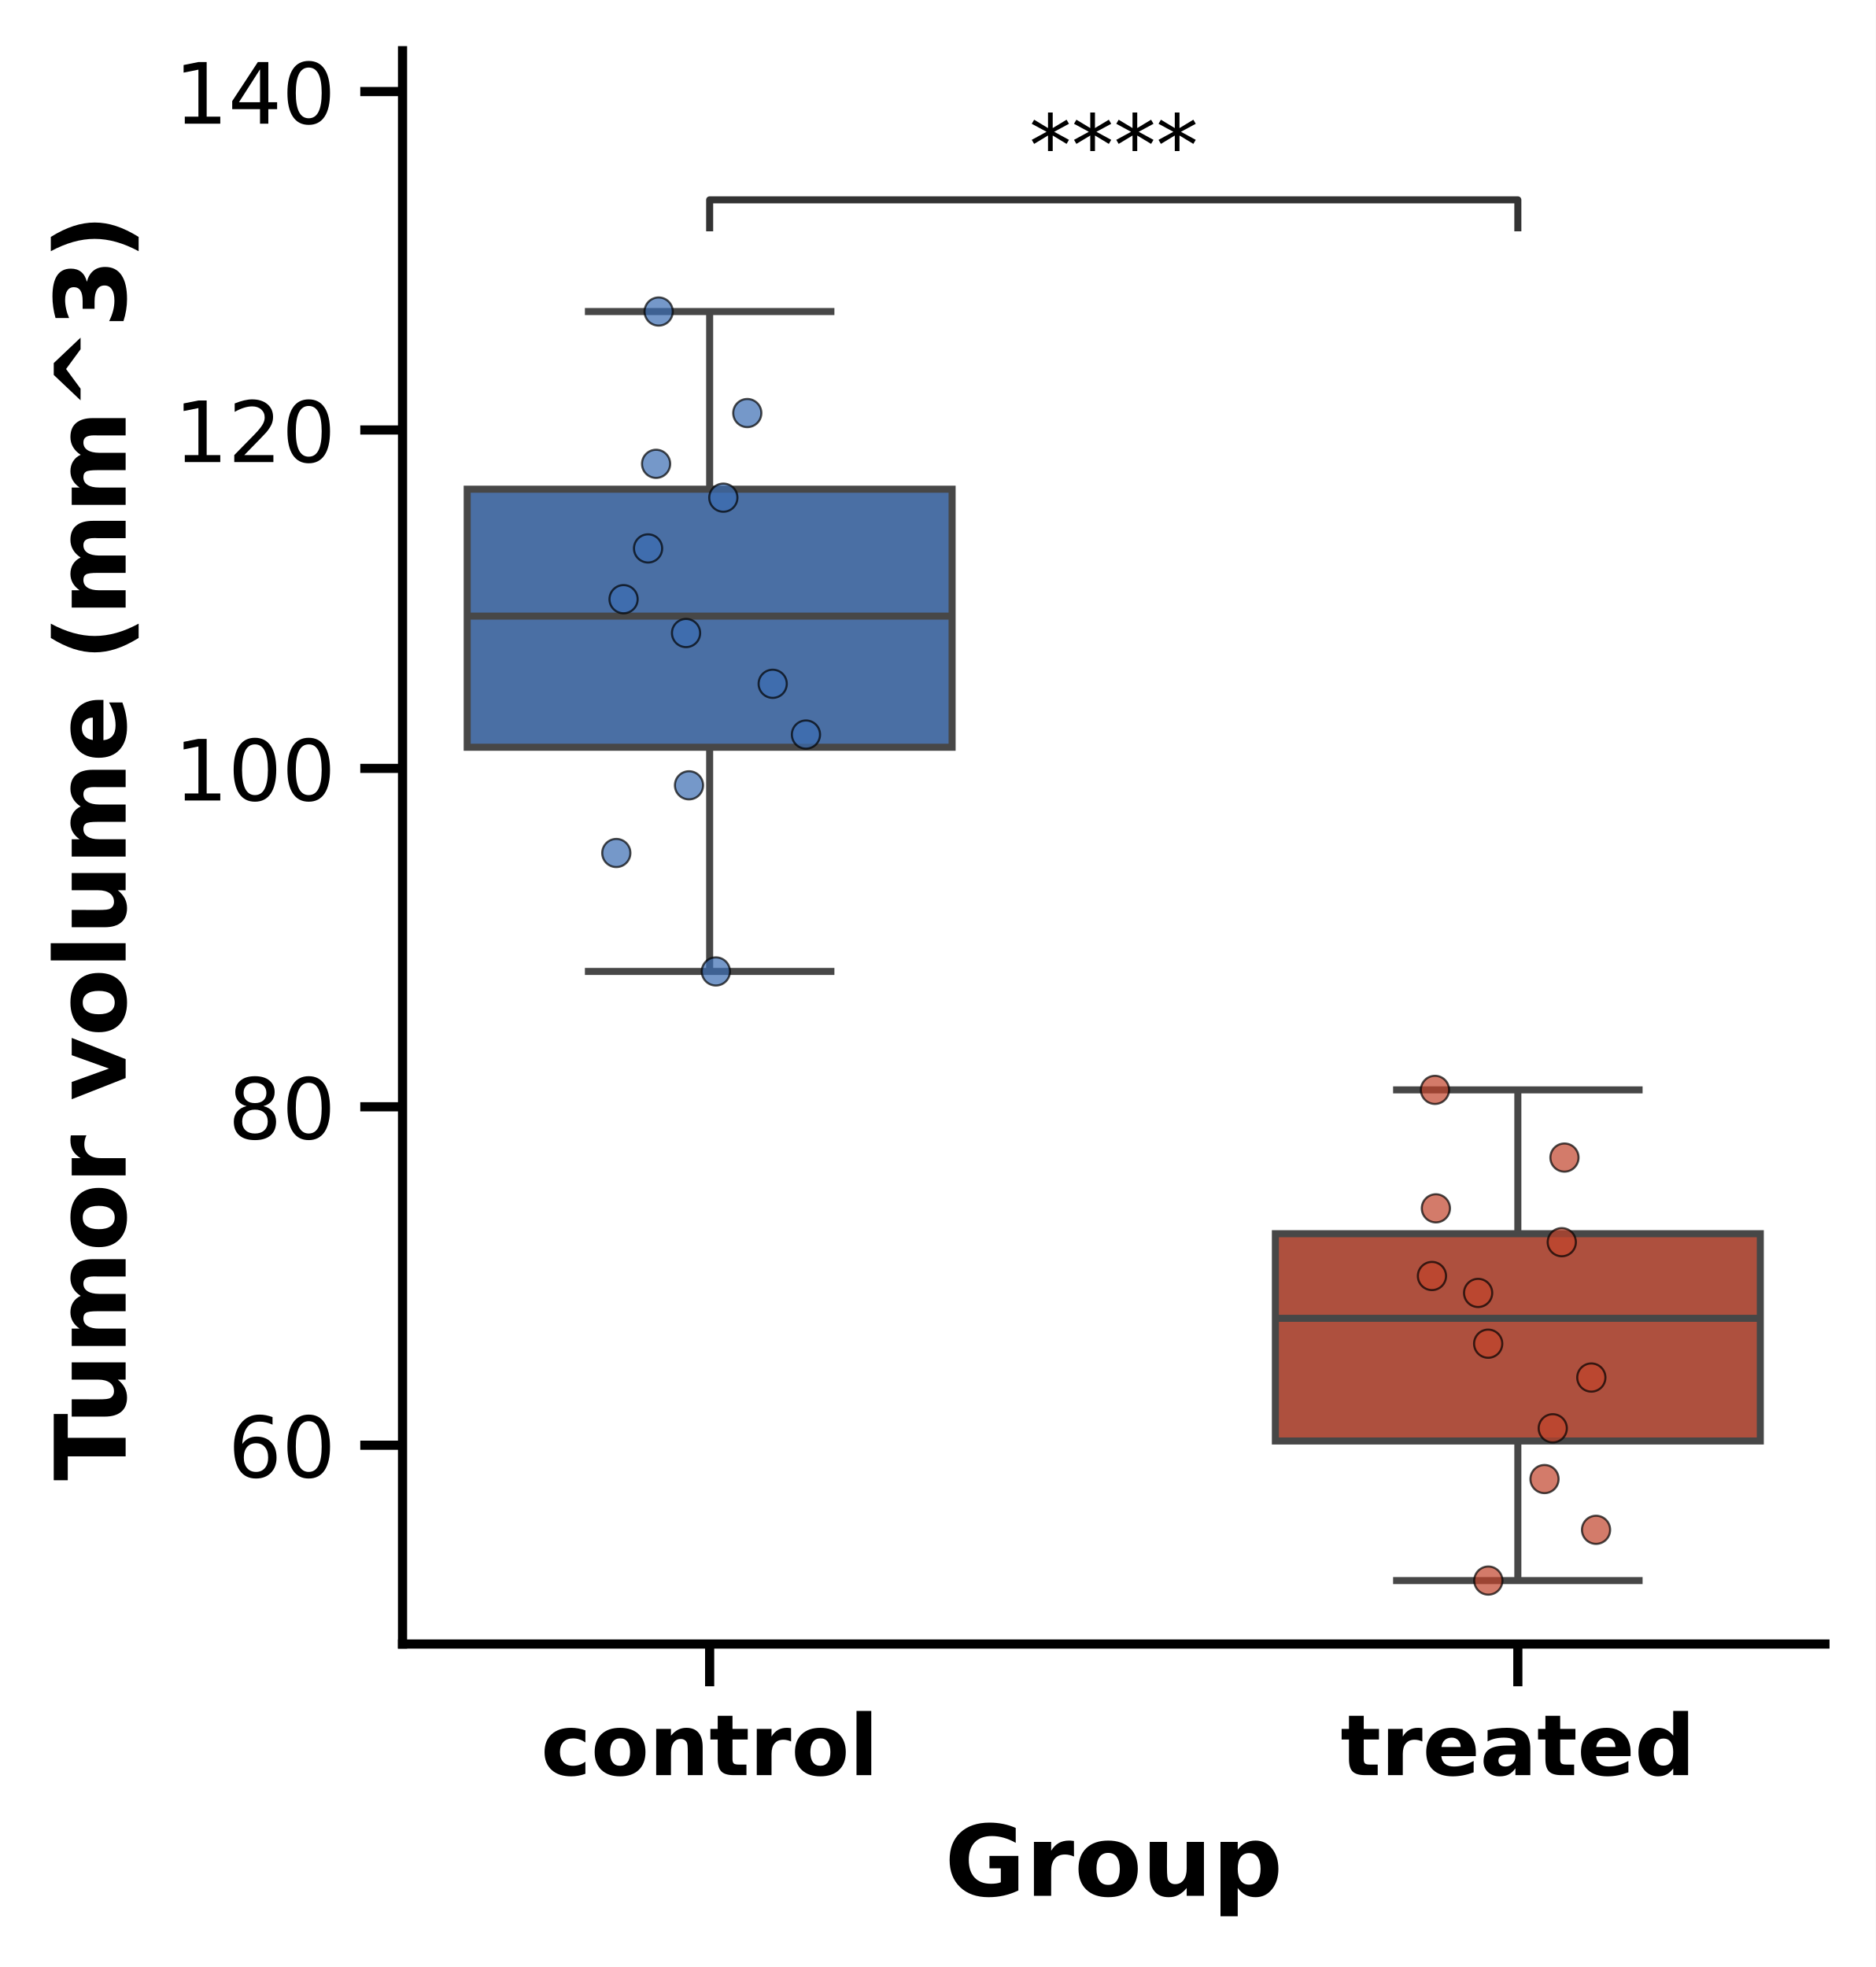
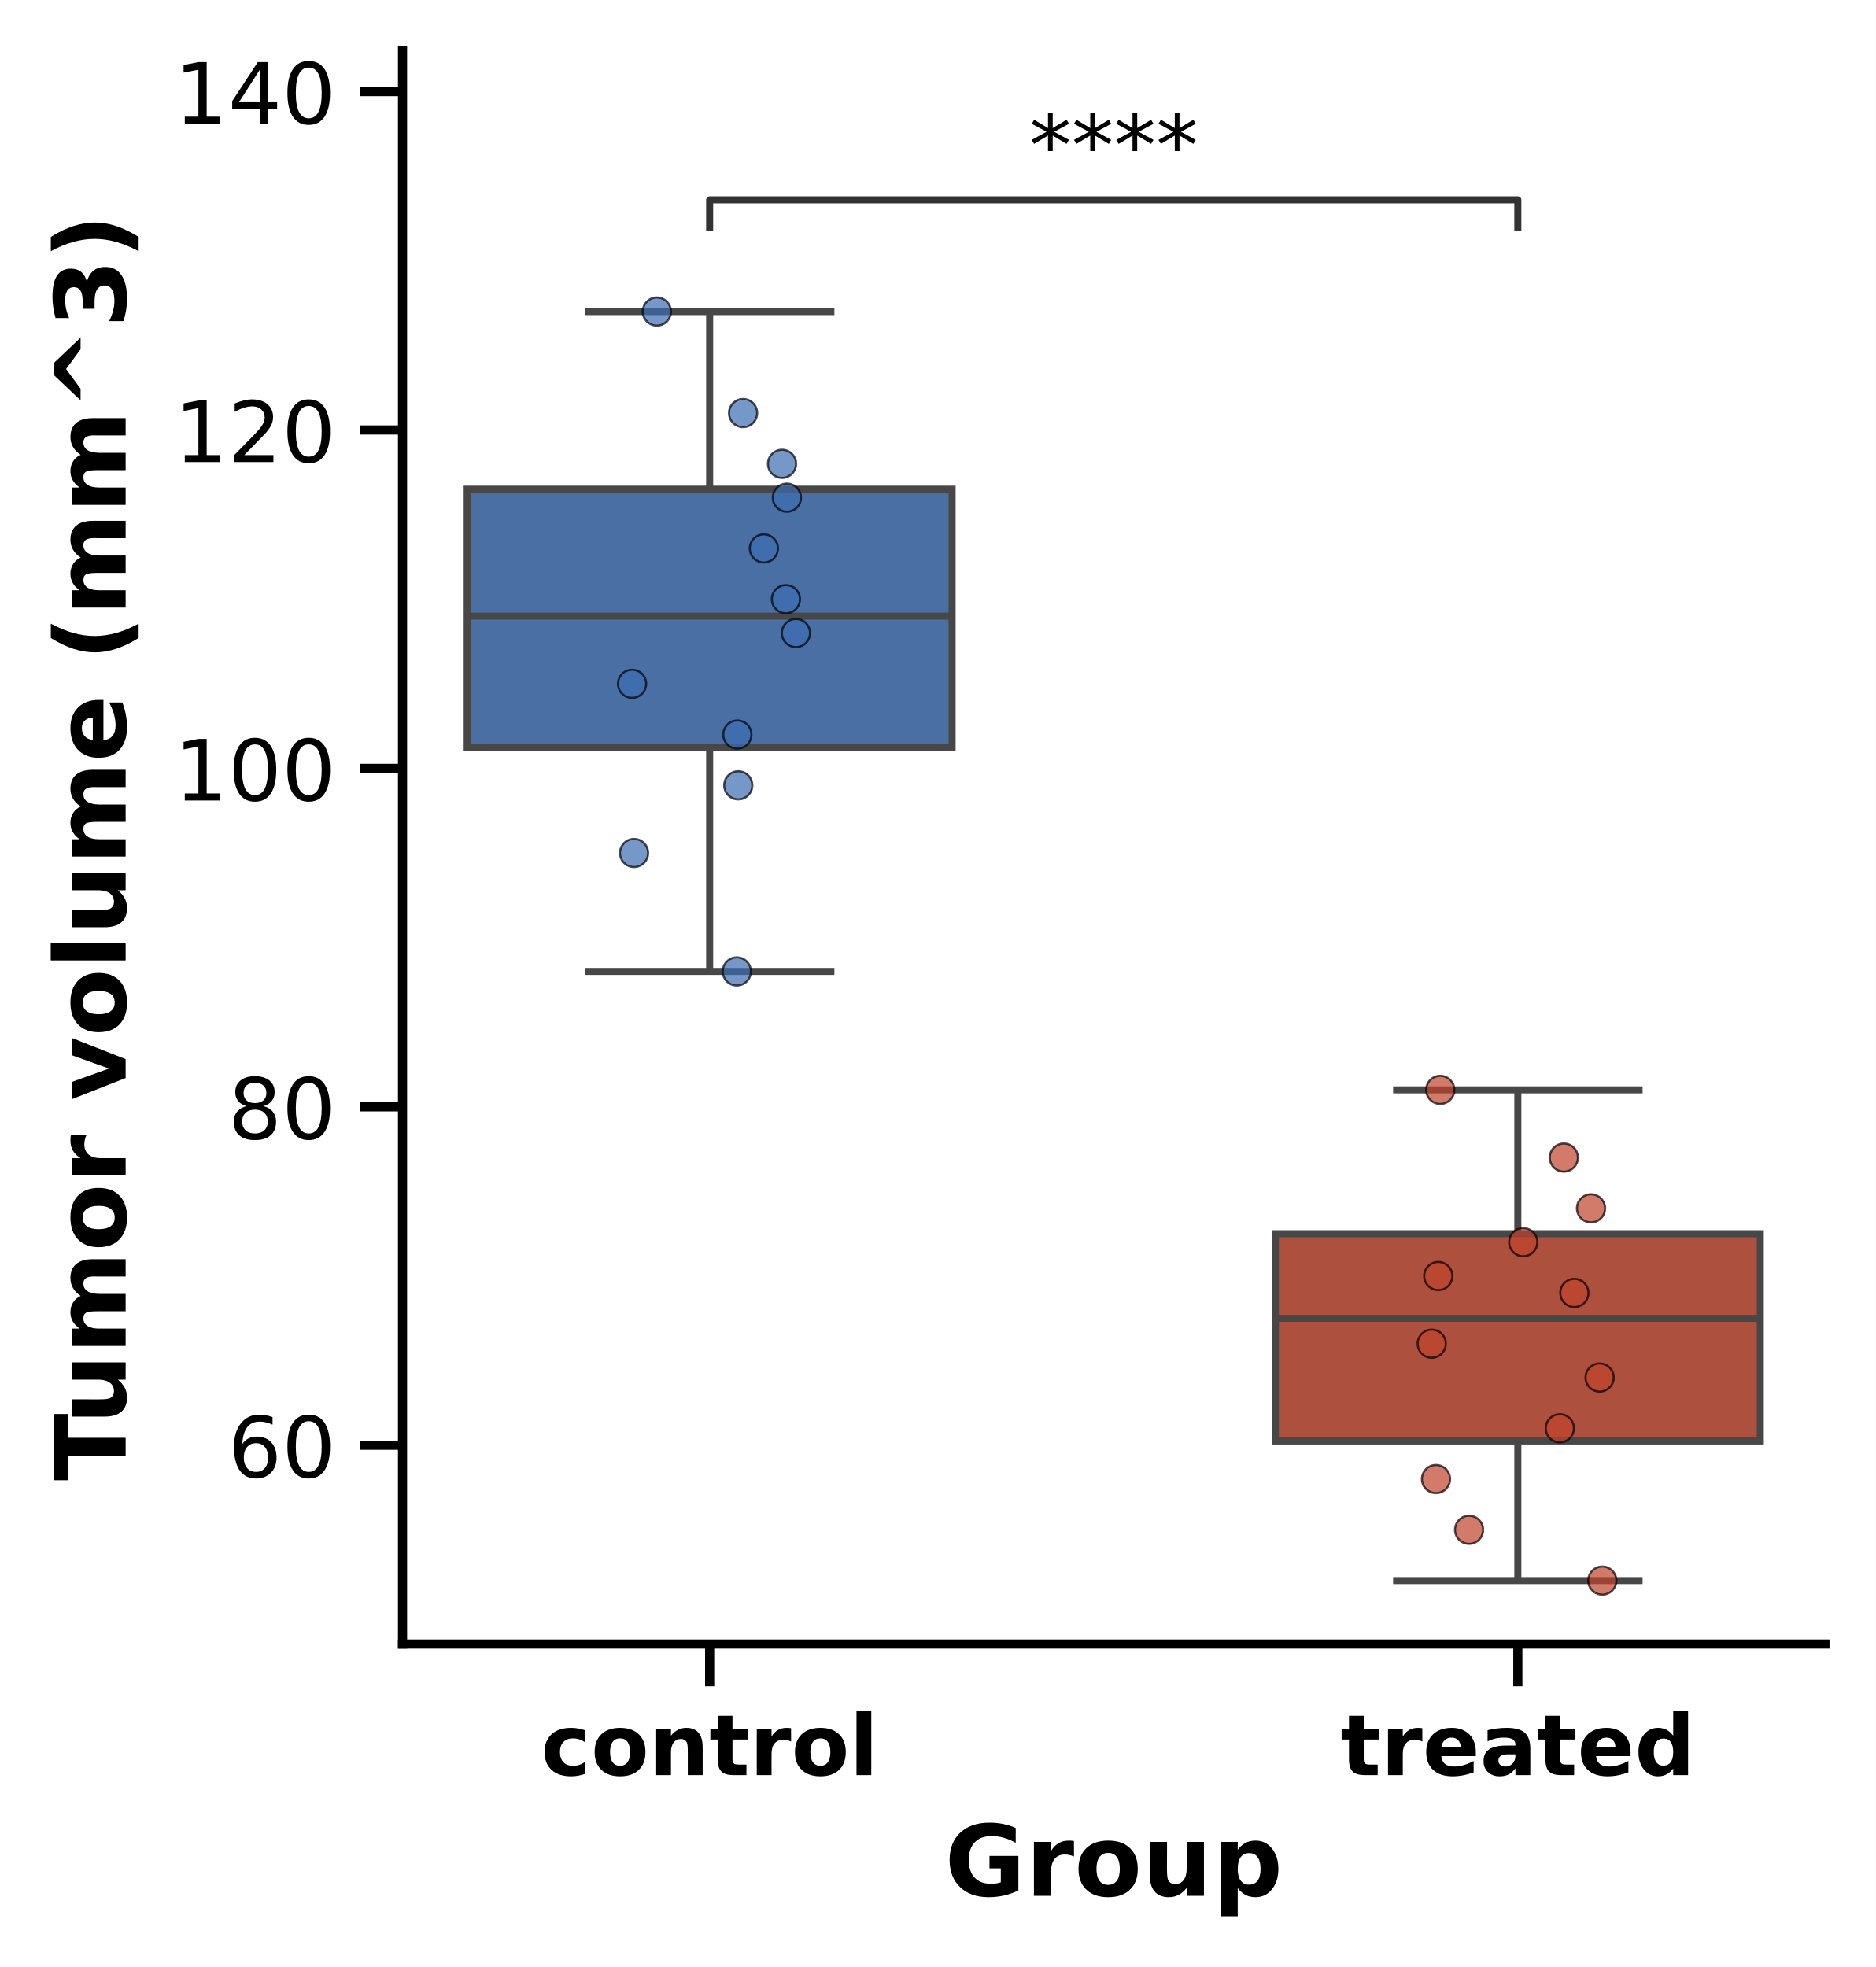
<svg xmlns="http://www.w3.org/2000/svg" xmlns:xlink="http://www.w3.org/1999/xlink" width="266.314pt" height="279.323pt" viewBox="0 0 266.314 279.323" version="1.1">
  <defs>
    <style type="text/css">*{stroke-linejoin: round; stroke-linecap: butt}</style>
  </defs>
  <g id="figure_1">
    <g id="patch_1">
      <path d="M 0 279.323  L 266.314 279.323  L 266.314 0  L 0 0  z " style="fill: #ffffff" />
    </g>
    <g id="axes_1">
      <g id="patch_2">
        <path d="M 57.154 233.46  L 259.114 233.46  L 259.114 7.2  L 57.154 7.2  z " style="fill: #ffffff" />
      </g>
      <g id="matplotlib.axis_1">
        <g id="xtick_1">
          <g id="line2d_1">
            <defs>
-               <path id="m828a29ea58" d="M 0 0  L 0 6  " style="stroke: #000000; stroke-width: 1.3" />
+               <path id="m25fcd8f71d" d="M 0 0  L 0 6  " style="stroke: #000000; stroke-width: 1.3" />
            </defs>
            <g>
-               <use xlink:href="#m828a29ea58" x="100.759" y="233.46" style="stroke: #000000; stroke-width: 1.3" />
+               <use xlink:href="#m25fcd8f71d" x="100.759" y="233.46" style="stroke: #000000; stroke-width: 1.3" />
            </g>
          </g>
          <g id="text_1">
            <g transform="translate(76.80344 252.0781) scale(0.12 -0.12)">
              <defs>
                <path id="DejaVuSans-Bold-63" d="M 3366 3391  L 3366 2478  Q 3138 2634 2908 2709  Q 2678 2784 2431 2784  Q 1963 2784 1702 2511  Q 1441 2238 1441 1747  Q 1441 1256 1702 982  Q 1963 709 2431 709  Q 2694 709 2930 787  Q 3166 866 3366 1019  L 3366 103  Q 3103 6 2833 -42  Q 2563 -91 2291 -91  Q 1344 -91 809 395  Q 275 881 275 1747  Q 275 2613 809 3098  Q 1344 3584 2291 3584  Q 2566 3584 2833 3536  Q 3100 3488 3366 3391  z " transform="scale(0.015625)" />
                <path id="DejaVuSans-Bold-6f" d="M 2203 2784  Q 1831 2784 1636 2517  Q 1441 2250 1441 1747  Q 1441 1244 1636 976  Q 1831 709 2203 709  Q 2569 709 2762 976  Q 2956 1244 2956 1747  Q 2956 2250 2762 2517  Q 2569 2784 2203 2784  z M 2203 3584  Q 3106 3584 3614 3096  Q 4122 2609 4122 1747  Q 4122 884 3614 396  Q 3106 -91 2203 -91  Q 1297 -91 786 396  Q 275 884 275 1747  Q 275 2609 786 3096  Q 1297 3584 2203 3584  z " transform="scale(0.015625)" />
                <path id="DejaVuSans-Bold-6e" d="M 4056 2131  L 4056 0  L 2931 0  L 2931 347  L 2931 1631  Q 2931 2084 2911 2256  Q 2891 2428 2841 2509  Q 2775 2619 2662 2680  Q 2550 2741 2406 2741  Q 2056 2741 1856 2470  Q 1656 2200 1656 1722  L 1656 0  L 538 0  L 538 3500  L 1656 3500  L 1656 2988  Q 1909 3294 2193 3439  Q 2478 3584 2822 3584  Q 3428 3584 3742 3212  Q 4056 2841 4056 2131  z " transform="scale(0.015625)" />
                <path id="DejaVuSans-Bold-74" d="M 1759 4494  L 1759 3500  L 2913 3500  L 2913 2700  L 1759 2700  L 1759 1216  Q 1759 972 1856 886  Q 1953 800 2241 800  L 2816 800  L 2816 0  L 1856 0  Q 1194 0 917 276  Q 641 553 641 1216  L 641 2700  L 84 2700  L 84 3500  L 641 3500  L 641 4494  L 1759 4494  z " transform="scale(0.015625)" />
                <path id="DejaVuSans-Bold-72" d="M 3138 2547  Q 2991 2616 2845 2648  Q 2700 2681 2553 2681  Q 2122 2681 1889 2404  Q 1656 2128 1656 1613  L 1656 0  L 538 0  L 538 3500  L 1656 3500  L 1656 2925  Q 1872 3269 2151 3426  Q 2431 3584 2822 3584  Q 2878 3584 2943 3579  Q 3009 3575 3134 3559  L 3138 2547  z " transform="scale(0.015625)" />
                <path id="DejaVuSans-Bold-6c" d="M 538 4863  L 1656 4863  L 1656 0  L 538 0  L 538 4863  z " transform="scale(0.015625)" />
              </defs>
              <use xlink:href="#DejaVuSans-Bold-63" />
              <use xlink:href="#DejaVuSans-Bold-6f" transform="translate(59.27734 0)" />
              <use xlink:href="#DejaVuSans-Bold-6e" transform="translate(127.9785 0)" />
              <use xlink:href="#DejaVuSans-Bold-74" transform="translate(199.1699 0)" />
              <use xlink:href="#DejaVuSans-Bold-72" transform="translate(246.9727 0)" />
              <use xlink:href="#DejaVuSans-Bold-6f" transform="translate(296.2891 0)" />
              <use xlink:href="#DejaVuSans-Bold-6c" transform="translate(364.9902 0)" />
            </g>
          </g>
        </g>
        <g id="xtick_2">
          <g id="line2d_2">
            <g>
-               <use xlink:href="#m828a29ea58" x="215.509" y="233.46" style="stroke: #000000; stroke-width: 1.3" />
+               <use xlink:href="#m25fcd8f71d" x="215.509" y="233.46" style="stroke: #000000; stroke-width: 1.3" />
            </g>
          </g>
          <g id="text_2">
            <g transform="translate(190.3319 252.0781) scale(0.12 -0.12)">
              <defs>
                <path id="DejaVuSans-Bold-65" d="M 4031 1759  L 4031 1441  L 1416 1441  Q 1456 1047 1700 850  Q 1944 653 2381 653  Q 2734 653 3104 758  Q 3475 863 3866 1075  L 3866 213  Q 3469 63 3072 -14  Q 2675 -91 2278 -91  Q 1328 -91 801 392  Q 275 875 275 1747  Q 275 2603 792 3093  Q 1309 3584 2216 3584  Q 3041 3584 3536 3087  Q 4031 2591 4031 1759  z M 2881 2131  Q 2881 2450 2695 2645  Q 2509 2841 2209 2841  Q 1884 2841 1681 2658  Q 1478 2475 1428 2131  L 2881 2131  z " transform="scale(0.015625)" />
                <path id="DejaVuSans-Bold-61" d="M 2106 1575  Q 1756 1575 1579 1456  Q 1403 1338 1403 1106  Q 1403 894 1545 773  Q 1688 653 1941 653  Q 2256 653 2472 879  Q 2688 1106 2688 1447  L 2688 1575  L 2106 1575  z M 3816 1997  L 3816 0  L 2688 0  L 2688 519  Q 2463 200 2181 54  Q 1900 -91 1497 -91  Q 953 -91 614 226  Q 275 544 275 1050  Q 275 1666 698 1953  Q 1122 2241 2028 2241  L 2688 2241  L 2688 2328  Q 2688 2594 2478 2717  Q 2269 2841 1825 2841  Q 1466 2841 1156 2769  Q 847 2697 581 2553  L 581 3406  Q 941 3494 1303 3539  Q 1666 3584 2028 3584  Q 2975 3584 3395 3211  Q 3816 2838 3816 1997  z " transform="scale(0.015625)" />
                <path id="DejaVuSans-Bold-64" d="M 2919 2988  L 2919 4863  L 4044 4863  L 4044 0  L 2919 0  L 2919 506  Q 2688 197 2409 53  Q 2131 -91 1766 -91  Q 1119 -91 703 423  Q 288 938 288 1747  Q 288 2556 703 3070  Q 1119 3584 1766 3584  Q 2128 3584 2408 3439  Q 2688 3294 2919 2988  z M 2181 722  Q 2541 722 2730 984  Q 2919 1247 2919 1747  Q 2919 2247 2730 2509  Q 2541 2772 2181 2772  Q 1825 2772 1636 2509  Q 1447 2247 1447 1747  Q 1447 1247 1636 984  Q 1825 722 2181 722  z " transform="scale(0.015625)" />
              </defs>
              <use xlink:href="#DejaVuSans-Bold-74" />
              <use xlink:href="#DejaVuSans-Bold-72" transform="translate(47.80273 0)" />
              <use xlink:href="#DejaVuSans-Bold-65" transform="translate(97.11914 0)" />
              <use xlink:href="#DejaVuSans-Bold-61" transform="translate(164.9414 0)" />
              <use xlink:href="#DejaVuSans-Bold-74" transform="translate(232.4219 0)" />
              <use xlink:href="#DejaVuSans-Bold-65" transform="translate(280.2246 0)" />
              <use xlink:href="#DejaVuSans-Bold-64" transform="translate(348.0469 0)" />
            </g>
          </g>
        </g>
        <g id="text_3">
          <g transform="translate(134.1342 269.2116) scale(0.14 -0.14)">
            <defs>
              <path id="DejaVuSans-Bold-47" d="M 4781 347  Q 4331 128 3847 18  Q 3363 -91 2847 -91  Q 1681 -91 1000 561  Q 319 1213 319 2328  Q 319 3456 1012 4103  Q 1706 4750 2913 4750  Q 3378 4750 3804 4662  Q 4231 4575 4609 4403  L 4609 3438  Q 4219 3659 3833 3768  Q 3447 3878 3059 3878  Q 2341 3878 1952 3476  Q 1563 3075 1563 2328  Q 1563 1588 1938 1184  Q 2313 781 3003 781  Q 3191 781 3352 804  Q 3513 828 3641 878  L 3641 1784  L 2906 1784  L 2906 2591  L 4781 2591  L 4781 347  z " transform="scale(0.015625)" />
              <path id="DejaVuSans-Bold-75" d="M 500 1363  L 500 3500  L 1625 3500  L 1625 3150  Q 1625 2866 1622 2436  Q 1619 2006 1619 1863  Q 1619 1441 1641 1255  Q 1663 1069 1716 984  Q 1784 875 1895 815  Q 2006 756 2150 756  Q 2500 756 2700 1025  Q 2900 1294 2900 1772  L 2900 3500  L 4019 3500  L 4019 0  L 2900 0  L 2900 506  Q 2647 200 2364 54  Q 2081 -91 1741 -91  Q 1134 -91 817 281  Q 500 653 500 1363  z " transform="scale(0.015625)" />
              <path id="DejaVuSans-Bold-70" d="M 1656 506  L 1656 -1331  L 538 -1331  L 538 3500  L 1656 3500  L 1656 2988  Q 1888 3294 2169 3439  Q 2450 3584 2816 3584  Q 3463 3584 3878 3070  Q 4294 2556 4294 1747  Q 4294 938 3878 423  Q 3463 -91 2816 -91  Q 2450 -91 2169 54  Q 1888 200 1656 506  z M 2400 2772  Q 2041 2772 1848 2508  Q 1656 2244 1656 1747  Q 1656 1250 1848 986  Q 2041 722 2400 722  Q 2759 722 2948 984  Q 3138 1247 3138 1747  Q 3138 2247 2948 2509  Q 2759 2772 2400 2772  z " transform="scale(0.015625)" />
            </defs>
            <use xlink:href="#DejaVuSans-Bold-47" />
            <use xlink:href="#DejaVuSans-Bold-72" transform="translate(82.08008 0)" />
            <use xlink:href="#DejaVuSans-Bold-6f" transform="translate(131.3965 0)" />
            <use xlink:href="#DejaVuSans-Bold-75" transform="translate(200.0977 0)" />
            <use xlink:href="#DejaVuSans-Bold-70" transform="translate(271.2891 0)" />
          </g>
        </g>
      </g>
      <g id="matplotlib.axis_2">
        <g id="ytick_1">
          <g id="line2d_3">
            <defs>
-               <path id="m793a292128" d="M 0 0  L -6 0  " style="stroke: #000000; stroke-width: 1.3" />
+               <path id="m06b37f9c44" d="M 0 0  L -6 0  " style="stroke: #000000; stroke-width: 1.3" />
            </defs>
            <g>
-               <use xlink:href="#m793a292128" x="57.154" y="205.227" style="stroke: #000000; stroke-width: 1.3" />
+               <use xlink:href="#m06b37f9c44" x="57.154" y="205.227" style="stroke: #000000; stroke-width: 1.3" />
            </g>
          </g>
          <g id="text_4">
            <g transform="translate(32.38437 209.7862) scale(0.12 -0.12)">
              <defs>
                <path id="DejaVuSans-36" d="M 2113 2584  Q 1688 2584 1439 2293  Q 1191 2003 1191 1497  Q 1191 994 1439 701  Q 1688 409 2113 409  Q 2538 409 2786 701  Q 3034 994 3034 1497  Q 3034 2003 2786 2293  Q 2538 2584 2113 2584  z M 3366 4563  L 3366 3988  Q 3128 4100 2886 4159  Q 2644 4219 2406 4219  Q 1781 4219 1451 3797  Q 1122 3375 1075 2522  Q 1259 2794 1537 2939  Q 1816 3084 2150 3084  Q 2853 3084 3261 2657  Q 3669 2231 3669 1497  Q 3669 778 3244 343  Q 2819 -91 2113 -91  Q 1303 -91 875 529  Q 447 1150 447 2328  Q 447 3434 972 4092  Q 1497 4750 2381 4750  Q 2619 4750 2861 4703  Q 3103 4656 3366 4563  z " transform="scale(0.015625)" />
                <path id="DejaVuSans-30" d="M 2034 4250  Q 1547 4250 1301 3770  Q 1056 3291 1056 2328  Q 1056 1369 1301 889  Q 1547 409 2034 409  Q 2525 409 2770 889  Q 3016 1369 3016 2328  Q 3016 3291 2770 3770  Q 2525 4250 2034 4250  z M 2034 4750  Q 2819 4750 3233 4129  Q 3647 3509 3647 2328  Q 3647 1150 3233 529  Q 2819 -91 2034 -91  Q 1250 -91 836 529  Q 422 1150 422 2328  Q 422 3509 836 4129  Q 1250 4750 2034 4750  z " transform="scale(0.015625)" />
              </defs>
              <use xlink:href="#DejaVuSans-36" />
              <use xlink:href="#DejaVuSans-30" transform="translate(63.62305 0)" />
            </g>
          </g>
        </g>
        <g id="ytick_2">
          <g id="line2d_4">
            <g>
-               <use xlink:href="#m793a292128" x="57.154" y="157.171" style="stroke: #000000; stroke-width: 1.3" />
+               <use xlink:href="#m06b37f9c44" x="57.154" y="157.171" style="stroke: #000000; stroke-width: 1.3" />
            </g>
          </g>
          <g id="text_5">
            <g transform="translate(32.38437 161.7302) scale(0.12 -0.12)">
              <defs>
                <path id="DejaVuSans-38" d="M 2034 2216  Q 1584 2216 1326 1975  Q 1069 1734 1069 1313  Q 1069 891 1326 650  Q 1584 409 2034 409  Q 2484 409 2743 651  Q 3003 894 3003 1313  Q 3003 1734 2745 1975  Q 2488 2216 2034 2216  z M 1403 2484  Q 997 2584 770 2862  Q 544 3141 544 3541  Q 544 4100 942 4425  Q 1341 4750 2034 4750  Q 2731 4750 3128 4425  Q 3525 4100 3525 3541  Q 3525 3141 3298 2862  Q 3072 2584 2669 2484  Q 3125 2378 3379 2068  Q 3634 1759 3634 1313  Q 3634 634 3220 271  Q 2806 -91 2034 -91  Q 1263 -91 848 271  Q 434 634 434 1313  Q 434 1759 690 2068  Q 947 2378 1403 2484  z M 1172 3481  Q 1172 3119 1398 2916  Q 1625 2713 2034 2713  Q 2441 2713 2670 2916  Q 2900 3119 2900 3481  Q 2900 3844 2670 4047  Q 2441 4250 2034 4250  Q 1625 4250 1398 4047  Q 1172 3844 1172 3481  z " transform="scale(0.015625)" />
              </defs>
              <use xlink:href="#DejaVuSans-38" />
              <use xlink:href="#DejaVuSans-30" transform="translate(63.62305 0)" />
            </g>
          </g>
        </g>
        <g id="ytick_3">
          <g id="line2d_5">
            <g>
-               <use xlink:href="#m793a292128" x="57.154" y="109.115" style="stroke: #000000; stroke-width: 1.3" />
+               <use xlink:href="#m06b37f9c44" x="57.154" y="109.115" style="stroke: #000000; stroke-width: 1.3" />
            </g>
          </g>
          <g id="text_6">
            <g transform="translate(24.74938 113.6742) scale(0.12 -0.12)">
              <defs>
                <path id="DejaVuSans-31" d="M 794 531  L 1825 531  L 1825 4091  L 703 3866  L 703 4441  L 1819 4666  L 2450 4666  L 2450 531  L 3481 531  L 3481 0  L 794 0  L 794 531  z " transform="scale(0.015625)" />
              </defs>
              <use xlink:href="#DejaVuSans-31" />
              <use xlink:href="#DejaVuSans-30" transform="translate(63.62305 0)" />
              <use xlink:href="#DejaVuSans-30" transform="translate(127.2461 0)" />
            </g>
          </g>
        </g>
        <g id="ytick_4">
          <g id="line2d_6">
            <g>
-               <use xlink:href="#m793a292128" x="57.154" y="61.059" style="stroke: #000000; stroke-width: 1.3" />
+               <use xlink:href="#m06b37f9c44" x="57.154" y="61.059" style="stroke: #000000; stroke-width: 1.3" />
            </g>
          </g>
          <g id="text_7">
            <g transform="translate(24.74938 65.61825) scale(0.12 -0.12)">
              <defs>
                <path id="DejaVuSans-32" d="M 1228 531  L 3431 531  L 3431 0  L 469 0  L 469 531  Q 828 903 1448 1529  Q 2069 2156 2228 2338  Q 2531 2678 2651 2914  Q 2772 3150 2772 3378  Q 2772 3750 2511 3984  Q 2250 4219 1831 4219  Q 1534 4219 1204 4116  Q 875 4013 500 3803  L 500 4441  Q 881 4594 1212 4672  Q 1544 4750 1819 4750  Q 2544 4750 2975 4387  Q 3406 4025 3406 3419  Q 3406 3131 3298 2873  Q 3191 2616 2906 2266  Q 2828 2175 2409 1742  Q 1991 1309 1228 531  z " transform="scale(0.015625)" />
              </defs>
              <use xlink:href="#DejaVuSans-31" />
              <use xlink:href="#DejaVuSans-32" transform="translate(63.62305 0)" />
              <use xlink:href="#DejaVuSans-30" transform="translate(127.2461 0)" />
            </g>
          </g>
        </g>
        <g id="ytick_5">
          <g id="line2d_7">
            <g>
-               <use xlink:href="#m793a292128" x="57.154" y="13.003" style="stroke: #000000; stroke-width: 1.3" />
+               <use xlink:href="#m06b37f9c44" x="57.154" y="13.003" style="stroke: #000000; stroke-width: 1.3" />
            </g>
          </g>
          <g id="text_8">
            <g transform="translate(24.74938 17.56228) scale(0.12 -0.12)">
              <defs>
                <path id="DejaVuSans-34" d="M 2419 4116  L 825 1625  L 2419 1625  L 2419 4116  z M 2253 4666  L 3047 4666  L 3047 1625  L 3713 1625  L 3713 1100  L 3047 1100  L 3047 0  L 2419 0  L 2419 1100  L 313 1100  L 313 1709  L 2253 4666  z " transform="scale(0.015625)" />
              </defs>
              <use xlink:href="#DejaVuSans-31" />
              <use xlink:href="#DejaVuSans-34" transform="translate(63.62305 0)" />
              <use xlink:href="#DejaVuSans-30" transform="translate(127.2461 0)" />
            </g>
          </g>
        </g>
        <g id="text_9">
          <g transform="translate(17.83781 210.268) rotate(-90) scale(0.14 -0.14)">
            <defs>
              <path id="DejaVuSans-Bold-54" d="M 31 4666  L 4331 4666  L 4331 3756  L 2784 3756  L 2784 0  L 1581 0  L 1581 3756  L 31 3756  L 31 4666  z " transform="scale(0.015625)" />
              <path id="DejaVuSans-Bold-6d" d="M 3781 2919  Q 3994 3244 4286 3414  Q 4578 3584 4928 3584  Q 5531 3584 5847 3212  Q 6163 2841 6163 2131  L 6163 0  L 5038 0  L 5038 1825  Q 5041 1866 5042 1909  Q 5044 1953 5044 2034  Q 5044 2406 4934 2573  Q 4825 2741 4581 2741  Q 4263 2741 4089 2478  Q 3916 2216 3909 1719  L 3909 0  L 2784 0  L 2784 1825  Q 2784 2406 2684 2573  Q 2584 2741 2328 2741  Q 2006 2741 1831 2477  Q 1656 2213 1656 1722  L 1656 0  L 531 0  L 531 3500  L 1656 3500  L 1656 2988  Q 1863 3284 2130 3434  Q 2397 3584 2719 3584  Q 3081 3584 3359 3409  Q 3638 3234 3781 2919  z " transform="scale(0.015625)" />
              <path id="DejaVuSans-Bold-20" transform="scale(0.015625)" />
              <path id="DejaVuSans-Bold-76" d="M 97 3500  L 1216 3500  L 2088 1081  L 2956 3500  L 4078 3500  L 2700 0  L 1472 0  L 97 3500  z " transform="scale(0.015625)" />
              <path id="DejaVuSans-Bold-28" d="M 2413 -844  L 1484 -844  Q 1006 -72 778 623  Q 550 1319 550 2003  Q 550 2688 779 3389  Q 1009 4091 1484 4856  L 2413 4856  Q 2013 4116 1813 3408  Q 1613 2700 1613 2009  Q 1613 1319 1811 609  Q 2009 -100 2413 -844  z " transform="scale(0.015625)" />
              <path id="DejaVuSans-Bold-5e" d="M 3066 4666  L 4716 2925  L 3963 2925  L 2681 3866  L 1403 2925  L 647 2925  L 2297 4666  L 3066 4666  z " transform="scale(0.015625)" />
              <path id="DejaVuSans-Bold-33" d="M 2981 2516  Q 3453 2394 3698 2092  Q 3944 1791 3944 1325  Q 3944 631 3412 270  Q 2881 -91 1863 -91  Q 1503 -91 1142 -33  Q 781 25 428 141  L 428 1069  Q 766 900 1098 814  Q 1431 728 1753 728  Q 2231 728 2486 893  Q 2741 1059 2741 1369  Q 2741 1688 2480 1852  Q 2219 2016 1709 2016  L 1228 2016  L 1228 2791  L 1734 2791  Q 2188 2791 2409 2933  Q 2631 3075 2631 3366  Q 2631 3634 2415 3781  Q 2200 3928 1806 3928  Q 1516 3928 1219 3862  Q 922 3797 628 3669  L 628 4550  Q 984 4650 1334 4700  Q 1684 4750 2022 4750  Q 2931 4750 3382 4451  Q 3834 4153 3834 3553  Q 3834 3144 3618 2883  Q 3403 2622 2981 2516  z " transform="scale(0.015625)" />
              <path id="DejaVuSans-Bold-29" d="M 513 -844  Q 913 -100 1113 609  Q 1313 1319 1313 2009  Q 1313 2700 1113 3408  Q 913 4116 513 4856  L 1441 4856  Q 1916 4091 2145 3389  Q 2375 2688 2375 2003  Q 2375 1319 2147 623  Q 1919 -72 1441 -844  L 513 -844  z " transform="scale(0.015625)" />
            </defs>
            <use xlink:href="#DejaVuSans-Bold-54" />
            <use xlink:href="#DejaVuSans-Bold-75" transform="translate(57.21289 0)" />
            <use xlink:href="#DejaVuSans-Bold-6d" transform="translate(128.4043 0)" />
            <use xlink:href="#DejaVuSans-Bold-6f" transform="translate(232.6035 0)" />
            <use xlink:href="#DejaVuSans-Bold-72" transform="translate(301.3047 0)" />
            <use xlink:href="#DejaVuSans-Bold-20" transform="translate(350.6211 0)" />
            <use xlink:href="#DejaVuSans-Bold-76" transform="translate(385.4355 0)" />
            <use xlink:href="#DejaVuSans-Bold-6f" transform="translate(450.6211 0)" />
            <use xlink:href="#DejaVuSans-Bold-6c" transform="translate(519.3223 0)" />
            <use xlink:href="#DejaVuSans-Bold-75" transform="translate(553.5996 0)" />
            <use xlink:href="#DejaVuSans-Bold-6d" transform="translate(624.791 0)" />
            <use xlink:href="#DejaVuSans-Bold-65" transform="translate(728.9902 0)" />
            <use xlink:href="#DejaVuSans-Bold-20" transform="translate(796.8125 0)" />
            <use xlink:href="#DejaVuSans-Bold-28" transform="translate(831.627 0)" />
            <use xlink:href="#DejaVuSans-Bold-6d" transform="translate(877.3301 0)" />
            <use xlink:href="#DejaVuSans-Bold-6d" transform="translate(981.5293 0)" />
            <use xlink:href="#DejaVuSans-Bold-5e" transform="translate(1085.729 0)" />
            <use xlink:href="#DejaVuSans-Bold-33" transform="translate(1169.518 0)" />
            <use xlink:href="#DejaVuSans-Bold-29" transform="translate(1239.098 0)" />
          </g>
        </g>
      </g>
      <g id="patch_3">
-         <path d="M 66.334 106.112  L 135.184 106.112  L 135.184 69.469  L 66.334 69.469  L 66.334 106.112  z " clip-path="url(#pc9622c8aaa)" style="fill: #4a6fa4; stroke: #474747; stroke-linejoin: miter" />
+         <path d="M 66.334 106.112  L 135.184 106.112  L 135.184 69.469  L 66.334 69.469  L 66.334 106.112  z " clip-path="url(#p041d143676)" style="fill: #4a6fa4; stroke: #474747; stroke-linejoin: miter" />
      </g>
      <g id="line2d_8">
-         <path d="M 100.759 106.112  L 100.759 137.949  " clip-path="url(#pc9622c8aaa)" style="fill: none; stroke: #474747" />
+         <path d="M 100.759 106.112  L 100.759 137.949  " clip-path="url(#p041d143676)" style="fill: none; stroke: #474747" />
      </g>
      <g id="line2d_9">
-         <path d="M 100.759 69.469  L 100.759 44.24  " clip-path="url(#pc9622c8aaa)" style="fill: none; stroke: #474747" />
+         <path d="M 100.759 69.469  L 100.759 44.24  " clip-path="url(#p041d143676)" style="fill: none; stroke: #474747" />
      </g>
      <g id="line2d_10">
-         <path d="M 83.547 137.949  L 117.972 137.949  " clip-path="url(#pc9622c8aaa)" style="fill: none; stroke: #474747; stroke-linecap: square" />
+         <path d="M 83.547 137.949  L 117.972 137.949  " clip-path="url(#p041d143676)" style="fill: none; stroke: #474747; stroke-linecap: square" />
      </g>
      <g id="line2d_11">
-         <path d="M 83.547 44.24  L 117.972 44.24  " clip-path="url(#pc9622c8aaa)" style="fill: none; stroke: #474747; stroke-linecap: square" />
+         <path d="M 83.547 44.24  L 117.972 44.24  " clip-path="url(#p041d143676)" style="fill: none; stroke: #474747; stroke-linecap: square" />
      </g>
      <g id="line2d_12" />
      <g id="patch_4">
-         <path d="M 181.084 204.626  L 249.934 204.626  L 249.934 175.192  L 181.084 175.192  L 181.084 204.626  z " clip-path="url(#pc9622c8aaa)" style="fill: #ae503e; stroke: #474747; stroke-linejoin: miter" />
+         <path d="M 181.084 204.626  L 249.934 204.626  L 249.934 175.192  L 181.084 175.192  L 181.084 204.626  z " clip-path="url(#p041d143676)" style="fill: #ae503e; stroke: #474747; stroke-linejoin: miter" />
      </g>
      <g id="line2d_13">
-         <path d="M 215.509 204.626  L 215.509 224.45  " clip-path="url(#pc9622c8aaa)" style="fill: none; stroke: #474747" />
+         <path d="M 215.509 204.626  L 215.509 224.45  " clip-path="url(#p041d143676)" style="fill: none; stroke: #474747" />
      </g>
      <g id="line2d_14">
-         <path d="M 215.509 175.192  L 215.509 154.768  " clip-path="url(#pc9622c8aaa)" style="fill: none; stroke: #474747" />
+         <path d="M 215.509 175.192  L 215.509 154.768  " clip-path="url(#p041d143676)" style="fill: none; stroke: #474747" />
      </g>
      <g id="line2d_15">
-         <path d="M 198.297 224.45  L 232.722 224.45  " clip-path="url(#pc9622c8aaa)" style="fill: none; stroke: #474747; stroke-linecap: square" />
+         <path d="M 198.297 224.45  L 232.722 224.45  " clip-path="url(#p041d143676)" style="fill: none; stroke: #474747; stroke-linecap: square" />
      </g>
      <g id="line2d_16">
-         <path d="M 198.297 154.768  L 232.722 154.768  " clip-path="url(#pc9622c8aaa)" style="fill: none; stroke: #474747; stroke-linecap: square" />
+         <path d="M 198.297 154.768  L 232.722 154.768  " clip-path="url(#p041d143676)" style="fill: none; stroke: #474747; stroke-linecap: square" />
      </g>
      <g id="line2d_17" />
      <g id="line2d_18">
        <path d="M 100.759 32.346  L 100.759 28.381  L 215.509 28.381  L 215.509 32.346  " style="fill: none; stroke: #333333; stroke-linecap: square" />
      </g>
      <g id="line2d_19">
-         <path d="M 66.334 87.49  L 135.184 87.49  " clip-path="url(#pc9622c8aaa)" style="fill: none; stroke: #474747" />
+         <path d="M 66.334 87.49  L 135.184 87.49  " clip-path="url(#p041d143676)" style="fill: none; stroke: #474747" />
      </g>
      <g id="line2d_20">
-         <path d="M 181.084 187.206  L 249.934 187.206  " clip-path="url(#pc9622c8aaa)" style="fill: none; stroke: #474747" />
+         <path d="M 181.084 187.206  L 249.934 187.206  " clip-path="url(#p041d143676)" style="fill: none; stroke: #474747" />
      </g>
      <g id="patch_5">
        <path d="M 57.154 233.46  L 57.154 7.2  " style="fill: none; stroke: #000000; stroke-width: 1.3; stroke-linejoin: miter; stroke-linecap: square" />
      </g>
      <g id="patch_6">
        <path d="M 57.154 233.46  L 259.114 233.46  " style="fill: none; stroke: #000000; stroke-width: 1.3; stroke-linejoin: miter; stroke-linecap: square" />
      </g>
      <g id="PathCollection_1">
        <defs>
-           <path id="C0_0_81c4aed396" d="M 0 2  C 0.53 2 1.039 1.789 1.414 1.414  C 1.789 1.039 2 0.53 2 -0  C 2 -0.53 1.789 -1.039 1.414 -1.414  C 1.039 -1.789 0.53 -2 0 -2  C -0.53 -2 -1.039 -1.789 -1.414 -1.414  C -1.789 -1.039 -2 -0.53 -2 0  C -2 0.53 -1.789 1.039 -1.414 1.414  C -1.039 1.789 -0.53 2 0 2  z " />
+           <path id="C0_0_97f0dbb578" d="M 0 2  C 0.53 2 1.039 1.789 1.414 1.414  C 1.789 1.039 2 0.53 2 -0  C 2 -0.53 1.789 -1.039 1.414 -1.414  C 1.039 -1.789 0.53 -2 0 -2  C -0.53 -2 -1.039 -1.789 -1.414 -1.414  C -1.789 -1.039 -2 -0.53 -2 0  C -2 0.53 -1.789 1.039 -1.414 1.414  C -1.039 1.789 -0.53 2 0 2  z " />
        </defs>
-         <g clip-path="url(#pc9622c8aaa)">
-           <use xlink:href="#C0_0_81c4aed396" x="114.432" y="104.31" style="fill: #3b6db3; fill-opacity: 0.7; stroke: #000000; stroke-opacity: 0.7; stroke-width: 0.3" />
-         </g>
-         <g clip-path="url(#pc9622c8aaa)">
-           <use xlink:href="#C0_0_81c4aed396" x="93.154" y="65.865" style="fill: #3b6db3; fill-opacity: 0.7; stroke: #000000; stroke-opacity: 0.7; stroke-width: 0.3" />
-         </g>
-         <g clip-path="url(#pc9622c8aaa)">
-           <use xlink:href="#C0_0_81c4aed396" x="87.506" y="121.129" style="fill: #3b6db3; fill-opacity: 0.7; stroke: #000000; stroke-opacity: 0.7; stroke-width: 0.3" />
-         </g>
-         <g clip-path="url(#pc9622c8aaa)">
-           <use xlink:href="#C0_0_81c4aed396" x="88.536" y="85.087" style="fill: #3b6db3; fill-opacity: 0.7; stroke: #000000; stroke-opacity: 0.7; stroke-width: 0.3" />
-         </g>
-         <g clip-path="url(#pc9622c8aaa)">
-           <use xlink:href="#C0_0_81c4aed396" x="93.519" y="44.24" style="fill: #3b6db3; fill-opacity: 0.7; stroke: #000000; stroke-opacity: 0.7; stroke-width: 0.3" />
-         </g>
-         <g clip-path="url(#pc9622c8aaa)">
-           <use xlink:href="#C0_0_81c4aed396" x="101.642" y="137.949" style="fill: #3b6db3; fill-opacity: 0.7; stroke: #000000; stroke-opacity: 0.7; stroke-width: 0.3" />
-         </g>
-         <g clip-path="url(#pc9622c8aaa)">
-           <use xlink:href="#C0_0_81c4aed396" x="109.71" y="97.101" style="fill: #3b6db3; fill-opacity: 0.7; stroke: #000000; stroke-opacity: 0.7; stroke-width: 0.3" />
-         </g>
-         <g clip-path="url(#pc9622c8aaa)">
-           <use xlink:href="#C0_0_81c4aed396" x="92.015" y="77.879" style="fill: #3b6db3; fill-opacity: 0.7; stroke: #000000; stroke-opacity: 0.7; stroke-width: 0.3" />
-         </g>
-         <g clip-path="url(#pc9622c8aaa)">
-           <use xlink:href="#C0_0_81c4aed396" x="97.827" y="111.518" style="fill: #3b6db3; fill-opacity: 0.7; stroke: #000000; stroke-opacity: 0.7; stroke-width: 0.3" />
-         </g>
-         <g clip-path="url(#pc9622c8aaa)">
-           <use xlink:href="#C0_0_81c4aed396" x="106.104" y="58.656" style="fill: #3b6db3; fill-opacity: 0.7; stroke: #000000; stroke-opacity: 0.7; stroke-width: 0.3" />
-         </g>
-         <g clip-path="url(#pc9622c8aaa)">
-           <use xlink:href="#C0_0_81c4aed396" x="97.408" y="89.893" style="fill: #3b6db3; fill-opacity: 0.7; stroke: #000000; stroke-opacity: 0.7; stroke-width: 0.3" />
-         </g>
-         <g clip-path="url(#pc9622c8aaa)">
-           <use xlink:href="#C0_0_81c4aed396" x="102.702" y="70.67" style="fill: #3b6db3; fill-opacity: 0.7; stroke: #000000; stroke-opacity: 0.7; stroke-width: 0.3" />
+         <g clip-path="url(#p041d143676)">
+           <use xlink:href="#C0_0_97f0dbb578" x="104.694" y="104.31" style="fill: #3b6db3; fill-opacity: 0.7; stroke: #000000; stroke-opacity: 0.7; stroke-width: 0.3" />
+         </g>
+         <g clip-path="url(#p041d143676)">
+           <use xlink:href="#C0_0_97f0dbb578" x="111.035" y="65.865" style="fill: #3b6db3; fill-opacity: 0.7; stroke: #000000; stroke-opacity: 0.7; stroke-width: 0.3" />
+         </g>
+         <g clip-path="url(#p041d143676)">
+           <use xlink:href="#C0_0_97f0dbb578" x="90.025" y="121.129" style="fill: #3b6db3; fill-opacity: 0.7; stroke: #000000; stroke-opacity: 0.7; stroke-width: 0.3" />
+         </g>
+         <g clip-path="url(#p041d143676)">
+           <use xlink:href="#C0_0_97f0dbb578" x="111.585" y="85.087" style="fill: #3b6db3; fill-opacity: 0.7; stroke: #000000; stroke-opacity: 0.7; stroke-width: 0.3" />
+         </g>
+         <g clip-path="url(#p041d143676)">
+           <use xlink:href="#C0_0_97f0dbb578" x="93.264" y="44.24" style="fill: #3b6db3; fill-opacity: 0.7; stroke: #000000; stroke-opacity: 0.7; stroke-width: 0.3" />
+         </g>
+         <g clip-path="url(#p041d143676)">
+           <use xlink:href="#C0_0_97f0dbb578" x="104.616" y="137.949" style="fill: #3b6db3; fill-opacity: 0.7; stroke: #000000; stroke-opacity: 0.7; stroke-width: 0.3" />
+         </g>
+         <g clip-path="url(#p041d143676)">
+           <use xlink:href="#C0_0_97f0dbb578" x="89.746" y="97.101" style="fill: #3b6db3; fill-opacity: 0.7; stroke: #000000; stroke-opacity: 0.7; stroke-width: 0.3" />
+         </g>
+         <g clip-path="url(#p041d143676)">
+           <use xlink:href="#C0_0_97f0dbb578" x="108.454" y="77.879" style="fill: #3b6db3; fill-opacity: 0.7; stroke: #000000; stroke-opacity: 0.7; stroke-width: 0.3" />
+         </g>
+         <g clip-path="url(#p041d143676)">
+           <use xlink:href="#C0_0_97f0dbb578" x="104.82" y="111.518" style="fill: #3b6db3; fill-opacity: 0.7; stroke: #000000; stroke-opacity: 0.7; stroke-width: 0.3" />
+         </g>
+         <g clip-path="url(#p041d143676)">
+           <use xlink:href="#C0_0_97f0dbb578" x="105.506" y="58.656" style="fill: #3b6db3; fill-opacity: 0.7; stroke: #000000; stroke-opacity: 0.7; stroke-width: 0.3" />
+         </g>
+         <g clip-path="url(#p041d143676)">
+           <use xlink:href="#C0_0_97f0dbb578" x="113.009" y="89.893" style="fill: #3b6db3; fill-opacity: 0.7; stroke: #000000; stroke-opacity: 0.7; stroke-width: 0.3" />
+         </g>
+         <g clip-path="url(#p041d143676)">
+           <use xlink:href="#C0_0_97f0dbb578" x="111.727" y="70.67" style="fill: #3b6db3; fill-opacity: 0.7; stroke: #000000; stroke-opacity: 0.7; stroke-width: 0.3" />
        </g>
      </g>
      <g id="PathCollection_2">
        <defs>
-           <path id="C1_0_15336902d2" d="M 0 2  C 0.53 2 1.039 1.789 1.414 1.414  C 1.789 1.039 2 0.53 2 -0  C 2 -0.53 1.789 -1.039 1.414 -1.414  C 1.039 -1.789 0.53 -2 0 -2  C -0.53 -2 -1.039 -1.789 -1.414 -1.414  C -1.789 -1.039 -2 -0.53 -2 0  C -2 0.53 -1.789 1.039 -1.414 1.414  C -1.039 1.789 -0.53 2 0 2  z " />
+           <path id="C1_0_bb960b62c2" d="M 0 2  C 0.53 2 1.039 1.789 1.414 1.414  C 1.789 1.039 2 0.53 2 -0  C 2 -0.53 1.789 -1.039 1.414 -1.414  C 1.039 -1.789 0.53 -2 0 -2  C -0.53 -2 -1.039 -1.789 -1.414 -1.414  C -1.789 -1.039 -2 -0.53 -2 0  C -2 0.53 -1.789 1.039 -1.414 1.414  C -1.039 1.789 -0.53 2 0 2  z " />
        </defs>
-         <g clip-path="url(#pc9622c8aaa)">
-           <use xlink:href="#C1_0_15336902d2" x="221.748" y="176.394" style="fill: #c1432b; fill-opacity: 0.7; stroke: #000000; stroke-opacity: 0.7; stroke-width: 0.3" />
-         </g>
-         <g clip-path="url(#pc9622c8aaa)">
-           <use xlink:href="#C1_0_15336902d2" x="225.944" y="195.616" style="fill: #c1432b; fill-opacity: 0.7; stroke: #000000; stroke-opacity: 0.7; stroke-width: 0.3" />
-         </g>
-         <g clip-path="url(#pc9622c8aaa)">
-           <use xlink:href="#C1_0_15336902d2" x="203.743" y="154.768" style="fill: #c1432b; fill-opacity: 0.7; stroke: #000000; stroke-opacity: 0.7; stroke-width: 0.3" />
-         </g>
-         <g clip-path="url(#pc9622c8aaa)">
-           <use xlink:href="#C1_0_15336902d2" x="219.296" y="210.033" style="fill: #c1432b; fill-opacity: 0.7; stroke: #000000; stroke-opacity: 0.7; stroke-width: 0.3" />
-         </g>
-         <g clip-path="url(#pc9622c8aaa)">
-           <use xlink:href="#C1_0_15336902d2" x="209.87" y="183.602" style="fill: #c1432b; fill-opacity: 0.7; stroke: #000000; stroke-opacity: 0.7; stroke-width: 0.3" />
-         </g>
-         <g clip-path="url(#pc9622c8aaa)">
-           <use xlink:href="#C1_0_15336902d2" x="222.129" y="164.38" style="fill: #c1432b; fill-opacity: 0.7; stroke: #000000; stroke-opacity: 0.7; stroke-width: 0.3" />
-         </g>
-         <g clip-path="url(#pc9622c8aaa)">
-           <use xlink:href="#C1_0_15336902d2" x="211.318" y="224.45" style="fill: #c1432b; fill-opacity: 0.7; stroke: #000000; stroke-opacity: 0.7; stroke-width: 0.3" />
-         </g>
-         <g clip-path="url(#pc9622c8aaa)">
-           <use xlink:href="#C1_0_15336902d2" x="211.297" y="190.81" style="fill: #c1432b; fill-opacity: 0.7; stroke: #000000; stroke-opacity: 0.7; stroke-width: 0.3" />
-         </g>
-         <g clip-path="url(#pc9622c8aaa)">
-           <use xlink:href="#C1_0_15336902d2" x="203.872" y="171.588" style="fill: #c1432b; fill-opacity: 0.7; stroke: #000000; stroke-opacity: 0.7; stroke-width: 0.3" />
-         </g>
-         <g clip-path="url(#pc9622c8aaa)">
-           <use xlink:href="#C1_0_15336902d2" x="220.467" y="202.824" style="fill: #c1432b; fill-opacity: 0.7; stroke: #000000; stroke-opacity: 0.7; stroke-width: 0.3" />
-         </g>
-         <g clip-path="url(#pc9622c8aaa)">
-           <use xlink:href="#C1_0_15336902d2" x="203.315" y="181.199" style="fill: #c1432b; fill-opacity: 0.7; stroke: #000000; stroke-opacity: 0.7; stroke-width: 0.3" />
-         </g>
-         <g clip-path="url(#pc9622c8aaa)">
-           <use xlink:href="#C1_0_15336902d2" x="226.613" y="217.241" style="fill: #c1432b; fill-opacity: 0.7; stroke: #000000; stroke-opacity: 0.7; stroke-width: 0.3" />
+         <g clip-path="url(#p041d143676)">
+           <use xlink:href="#C1_0_bb960b62c2" x="216.275" y="176.394" style="fill: #c1432b; fill-opacity: 0.7; stroke: #000000; stroke-opacity: 0.7; stroke-width: 0.3" />
+         </g>
+         <g clip-path="url(#p041d143676)">
+           <use xlink:href="#C1_0_bb960b62c2" x="227.123" y="195.616" style="fill: #c1432b; fill-opacity: 0.7; stroke: #000000; stroke-opacity: 0.7; stroke-width: 0.3" />
+         </g>
+         <g clip-path="url(#p041d143676)">
+           <use xlink:href="#C1_0_bb960b62c2" x="204.491" y="154.768" style="fill: #c1432b; fill-opacity: 0.7; stroke: #000000; stroke-opacity: 0.7; stroke-width: 0.3" />
+         </g>
+         <g clip-path="url(#p041d143676)">
+           <use xlink:href="#C1_0_bb960b62c2" x="203.887" y="210.033" style="fill: #c1432b; fill-opacity: 0.7; stroke: #000000; stroke-opacity: 0.7; stroke-width: 0.3" />
+         </g>
+         <g clip-path="url(#p041d143676)">
+           <use xlink:href="#C1_0_bb960b62c2" x="223.536" y="183.602" style="fill: #c1432b; fill-opacity: 0.7; stroke: #000000; stroke-opacity: 0.7; stroke-width: 0.3" />
+         </g>
+         <g clip-path="url(#p041d143676)">
+           <use xlink:href="#C1_0_bb960b62c2" x="222.042" y="164.38" style="fill: #c1432b; fill-opacity: 0.7; stroke: #000000; stroke-opacity: 0.7; stroke-width: 0.3" />
+         </g>
+         <g clip-path="url(#p041d143676)">
+           <use xlink:href="#C1_0_bb960b62c2" x="227.503" y="224.45" style="fill: #c1432b; fill-opacity: 0.7; stroke: #000000; stroke-opacity: 0.7; stroke-width: 0.3" />
+         </g>
+         <g clip-path="url(#p041d143676)">
+           <use xlink:href="#C1_0_bb960b62c2" x="203.282" y="190.81" style="fill: #c1432b; fill-opacity: 0.7; stroke: #000000; stroke-opacity: 0.7; stroke-width: 0.3" />
+         </g>
+         <g clip-path="url(#p041d143676)">
+           <use xlink:href="#C1_0_bb960b62c2" x="225.898" y="171.588" style="fill: #c1432b; fill-opacity: 0.7; stroke: #000000; stroke-opacity: 0.7; stroke-width: 0.3" />
+         </g>
+         <g clip-path="url(#p041d143676)">
+           <use xlink:href="#C1_0_bb960b62c2" x="221.473" y="202.824" style="fill: #c1432b; fill-opacity: 0.7; stroke: #000000; stroke-opacity: 0.7; stroke-width: 0.3" />
+         </g>
+         <g clip-path="url(#p041d143676)">
+           <use xlink:href="#C1_0_bb960b62c2" x="204.209" y="181.199" style="fill: #c1432b; fill-opacity: 0.7; stroke: #000000; stroke-opacity: 0.7; stroke-width: 0.3" />
+         </g>
+         <g clip-path="url(#p041d143676)">
+           <use xlink:href="#C1_0_bb960b62c2" x="208.586" y="217.241" style="fill: #c1432b; fill-opacity: 0.7; stroke: #000000; stroke-opacity: 0.7; stroke-width: 0.3" />
        </g>
      </g>
      <g id="text_10">
        <g transform="translate(146.1344 24.8855) scale(0.12 -0.12)">
          <defs>
            <path id="DejaVuSans-2a" d="M 3009 3897  L 1888 3291  L 3009 2681  L 2828 2375  L 1778 3009  L 1778 1831  L 1422 1831  L 1422 3009  L 372 2375  L 191 2681  L 1313 3291  L 191 3897  L 372 4206  L 1422 3572  L 1422 4750  L 1778 4750  L 1778 3572  L 2828 4206  L 3009 3897  z " transform="scale(0.015625)" />
          </defs>
          <use xlink:href="#DejaVuSans-2a" />
          <use xlink:href="#DejaVuSans-2a" transform="translate(50 0)" />
          <use xlink:href="#DejaVuSans-2a" transform="translate(100 0)" />
          <use xlink:href="#DejaVuSans-2a" transform="translate(150 0)" />
        </g>
      </g>
    </g>
  </g>
  <defs>
-     <clipPath id="pc9622c8aaa">
+     <clipPath id="p041d143676">
      <rect x="57.154" y="7.2" width="201.96" height="226.26" />
    </clipPath>
  </defs>
</svg>
